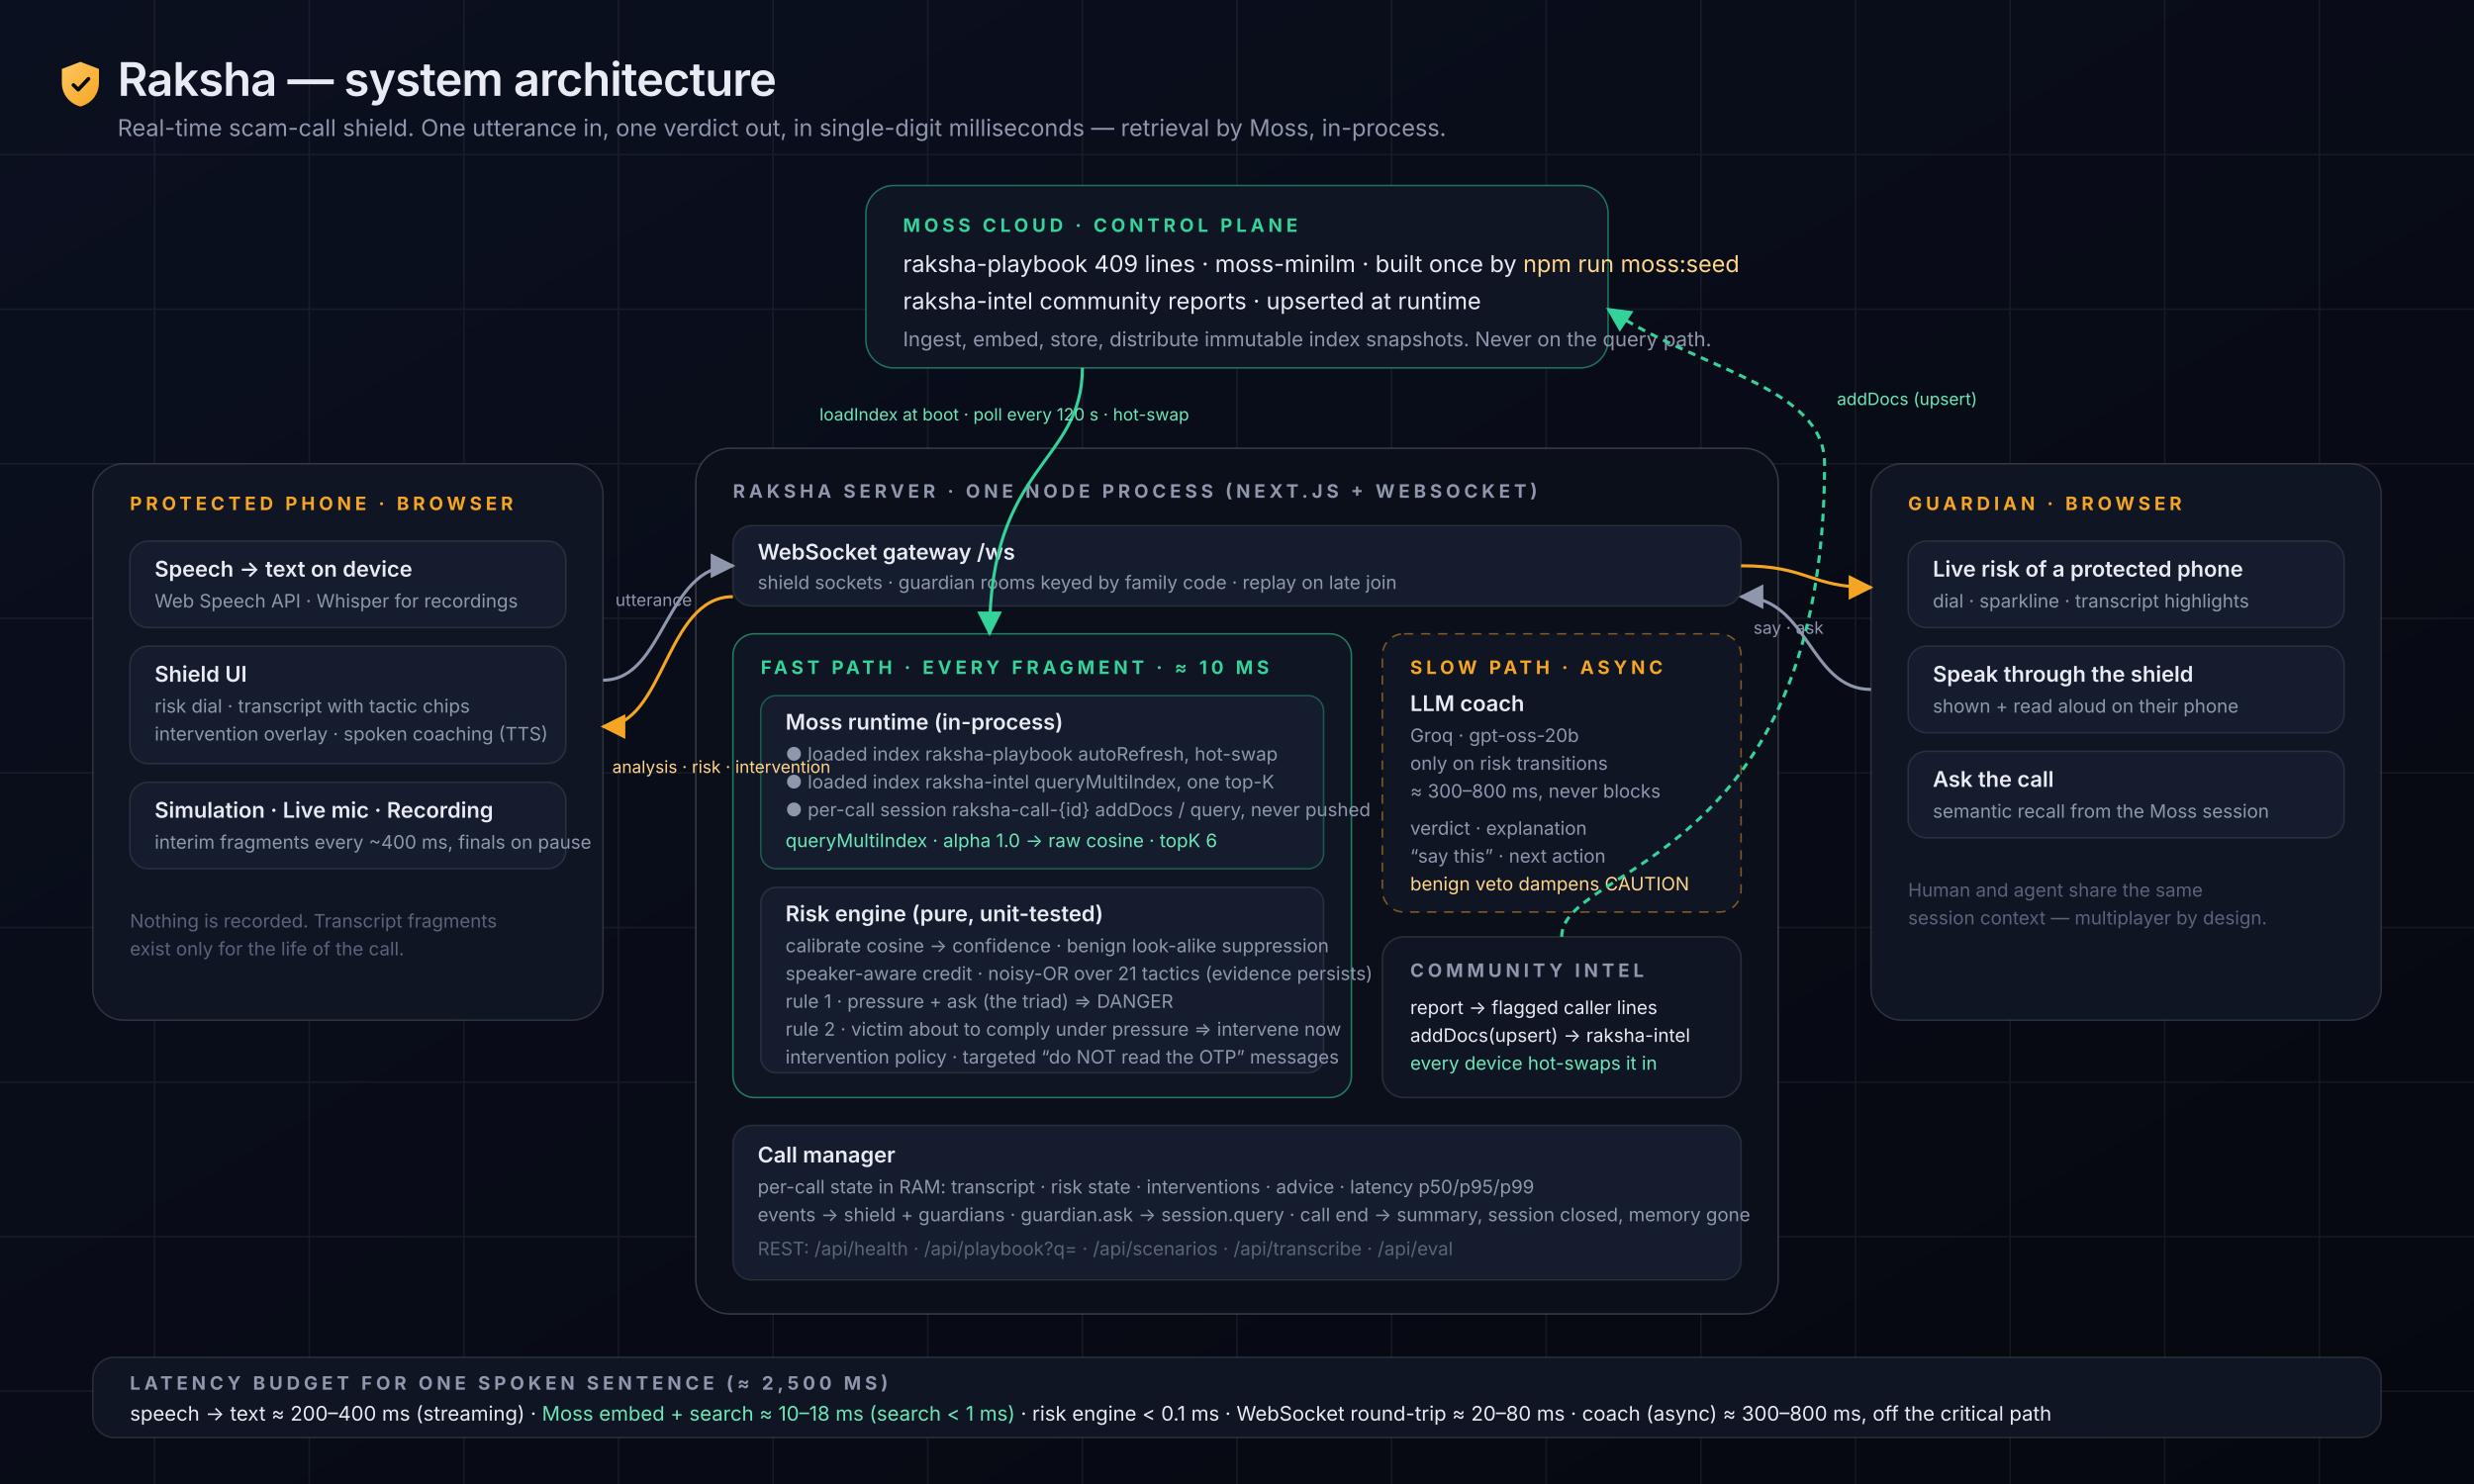
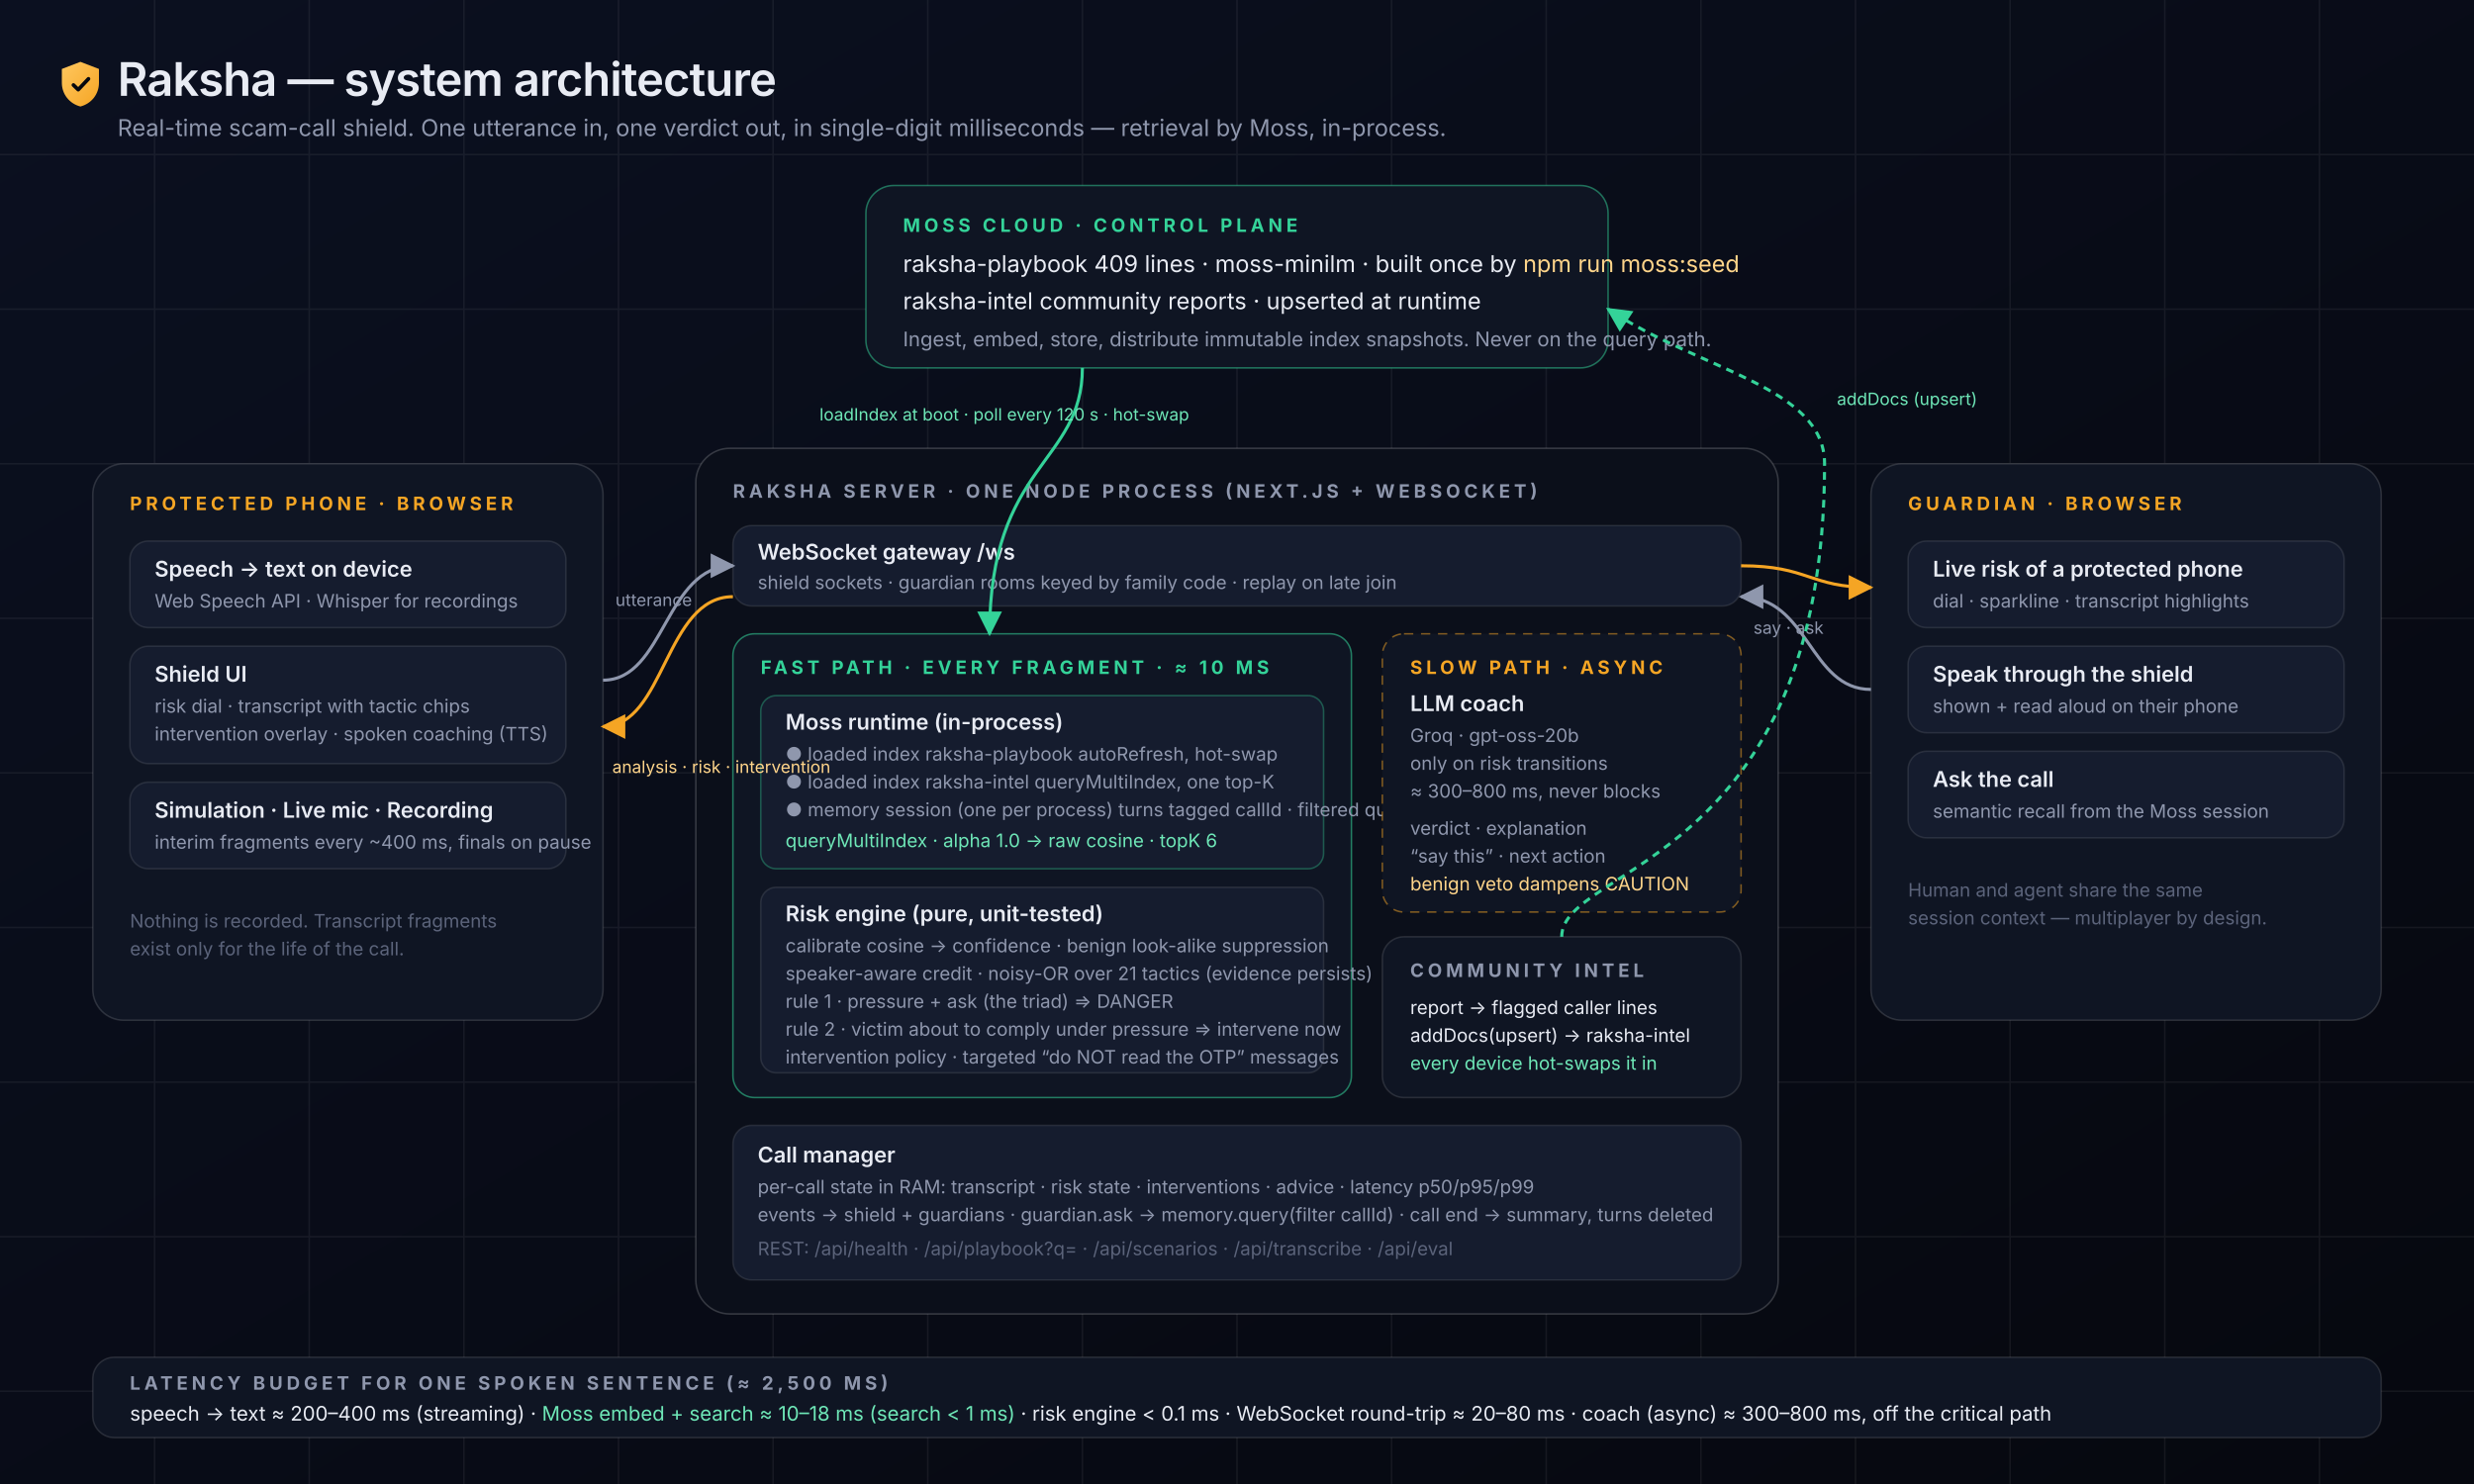
<svg xmlns="http://www.w3.org/2000/svg" width="1600" height="960" viewBox="0 0 1600 960" font-family="Inter, Segoe UI, Helvetica, Arial, sans-serif">
  <defs>
    <linearGradient id="bg" x1="0" y1="0" x2="1" y2="1">
      <stop offset="0" stop-color="#0b1020" />
      <stop offset="1" stop-color="#06080f" />
    </linearGradient>
    <linearGradient id="saf" x1="0" y1="0" x2="1" y2="1">
      <stop offset="0" stop-color="#ffc75f" />
      <stop offset="1" stop-color="#f5a524" />
    </linearGradient>
    <marker id="arrow" viewBox="0 0 10 10" refX="9" refY="5" markerWidth="8" markerHeight="8" orient="auto-start-reverse">
      <path d="M0,0 L10,5 L0,10 z" fill="#8f97ad" />
    </marker>
    <marker id="arrowMoss" viewBox="0 0 10 10" refX="9" refY="5" markerWidth="8" markerHeight="8" orient="auto-start-reverse">
      <path d="M0,0 L10,5 L0,10 z" fill="#34d399" />
    </marker>
    <marker id="arrowSaf" viewBox="0 0 10 10" refX="9" refY="5" markerWidth="8" markerHeight="8" orient="auto-start-reverse">
      <path d="M0,0 L10,5 L0,10 z" fill="#f5a524" />
    </marker>
    <filter id="glow">
      <feGaussianBlur stdDeviation="6" result="b" />
      <feMerge>
        <feMergeNode in="b" />
        <feMergeNode in="SourceGraphic" />
      </feMerge>
    </filter>
  </defs>
  <rect width="1600" height="960" fill="url(#bg)" />
  <g opacity="0.06" stroke="#ffffff">
    <path d="M0 0H1600" stroke-width="0" />
    <g id="grid">
      <path d="M100 0V960M200 0V960M300 0V960M400 0V960M500 0V960M600 0V960M700 0V960M800 0V960M900 0V960M1000 0V960M1100 0V960M1200 0V960M1300 0V960M1400 0V960M1500 0V960" />
      <path d="M0 100H1600M0 200H1600M0 300H1600M0 400H1600M0 500H1600M0 600H1600M0 700H1600M0 800H1600M0 900H1600" />
    </g>
  </g>
  <g>
    <path d="M52 40 40 44.6v9c0 7.4 5 13.5 12 15.3 7-1.8 12-7.9 12-15.3v-9L52 40Z" fill="url(#saf)" />
    <path d="M47.5 55 50.6 58l6.6-7" stroke="#06080f" stroke-width="2.4" fill="none" stroke-linecap="round" stroke-linejoin="round" />
    <text x="76" y="62" font-size="30" fill="#e8ebf3" font-weight="600" letter-spacing="-0.5">Raksha — system architecture</text>
    <text x="76" y="88" font-size="15" fill="#8f97ad">Real-time scam-call shield. One utterance in, one verdict out, in single-digit milliseconds — retrieval by Moss, in-process.</text>
  </g>
  <g>
    <rect x="560" y="120" width="480" height="118" rx="18" fill="#0f1523" stroke="#34d399" stroke-opacity="0.5" />
    <text x="584" y="150" font-size="12" fill="#34d399" letter-spacing="2.5" font-weight="700">MOSS CLOUD · CONTROL PLANE</text>
    <text x="584" y="176" font-size="15" fill="#e8ebf3">raksha-playbook   409 lines · moss-minilm · built once by <tspan fill="#ffd58a">npm run moss:seed</tspan>
    </text>
    <text x="584" y="200" font-size="15" fill="#e8ebf3">raksha-intel   community reports · upserted at runtime</text>
    <text x="584" y="224" font-size="13" fill="#8f97ad">Ingest, embed, store, distribute immutable index snapshots. Never on the query path.</text>
  </g>
  <g>
    <rect x="60" y="300" width="330" height="360" rx="20" fill="#0f1523" stroke="#ffffff" stroke-opacity="0.14" />
    <text x="84" y="330" font-size="12" fill="#f5a524" letter-spacing="2.5" font-weight="700">PROTECTED PHONE · BROWSER</text>
    <rect x="84" y="350" width="282" height="56" rx="12" fill="#151c2e" stroke="#ffffff" stroke-opacity="0.1" />
    <text x="100" y="373" font-size="14" fill="#e8ebf3" font-weight="600">Speech → text on device</text>
    <text x="100" y="393" font-size="12" fill="#8f97ad">Web Speech API · Whisper for recordings</text>
    <rect x="84" y="418" width="282" height="76" rx="12" fill="#151c2e" stroke="#ffffff" stroke-opacity="0.1" />
    <text x="100" y="441" font-size="14" fill="#e8ebf3" font-weight="600">Shield UI</text>
    <text x="100" y="461" font-size="12" fill="#8f97ad">risk dial · transcript with tactic chips</text>
    <text x="100" y="479" font-size="12" fill="#8f97ad">intervention overlay · spoken coaching (TTS)</text>
    <rect x="84" y="506" width="282" height="56" rx="12" fill="#151c2e" stroke="#ffffff" stroke-opacity="0.1" />
    <text x="100" y="529" font-size="14" fill="#e8ebf3" font-weight="600">Simulation · Live mic · Recording</text>
    <text x="100" y="549" font-size="12" fill="#8f97ad">interim fragments every ~400 ms, finals on pause</text>
    <text x="84" y="600" font-size="12" fill="#5b637a">Nothing is recorded. Transcript fragments</text>
    <text x="84" y="618" font-size="12" fill="#5b637a">exist only for the life of the call.</text>
  </g>
  <g>
    <rect x="450" y="290" width="700" height="560" rx="22" fill="#0b0f1a" stroke="#ffffff" stroke-opacity="0.18" />
    <text x="474" y="322" font-size="12" fill="#8f97ad" letter-spacing="2.5" font-weight="700">RAKSHA SERVER · ONE NODE PROCESS (NEXT.JS + WEBSOCKET)</text>
    <rect x="474" y="340" width="652" height="52" rx="12" fill="#151c2e" stroke="#ffffff" stroke-opacity="0.1" />
    <text x="490" y="362" font-size="14" fill="#e8ebf3" font-weight="600">WebSocket gateway  /ws</text>
    <text x="490" y="381" font-size="12" fill="#8f97ad">shield sockets · guardian rooms keyed by family code · replay on late join</text>
    <rect x="474" y="410" width="400" height="300" rx="14" fill="#0f1523" stroke="#34d399" stroke-opacity="0.55" />
    <text x="492" y="436" font-size="12" fill="#34d399" letter-spacing="2.5" font-weight="700">FAST PATH · EVERY FRAGMENT · ≈ 10 MS</text>
    <rect x="492" y="450" width="364" height="112" rx="10" fill="#151c2e" stroke="#34d399" stroke-opacity="0.35" />
    <text x="508" y="472" font-size="14" fill="#e8ebf3" font-weight="600">Moss runtime (in-process)</text>
    <text x="508" y="492" font-size="12" fill="#8f97ad">● loaded index  raksha-playbook   autoRefresh, hot-swap</text>
    <text x="508" y="510" font-size="12" fill="#8f97ad">● loaded index  raksha-intel        queryMultiIndex, one top-K</text>
-     <text x="508" y="528" font-size="12" fill="#8f97ad">● per-call session  raksha-call-{id}   addDocs / query, never pushed</text>
+     <text x="508" y="528" font-size="12" fill="#8f97ad">● memory session (one per process)   turns tagged callId · filtered query · never pushed</text>
    <text x="508" y="548" font-size="12" fill="#6ee7b7">queryMultiIndex · alpha 1.0 → raw cosine · topK 6</text>
    <rect x="492" y="574" width="364" height="120" rx="10" fill="#151c2e" stroke="#ffffff" stroke-opacity="0.1" />
    <text x="508" y="596" font-size="14" fill="#e8ebf3" font-weight="600">Risk engine (pure, unit-tested)</text>
    <text x="508" y="616" font-size="12" fill="#8f97ad">calibrate cosine → confidence · benign look-alike suppression</text>
    <text x="508" y="634" font-size="12" fill="#8f97ad">speaker-aware credit · noisy-OR over 21 tactics (evidence persists)</text>
    <text x="508" y="652" font-size="12" fill="#8f97ad">rule 1 · pressure + ask (the triad) ⇒ DANGER</text>
    <text x="508" y="670" font-size="12" fill="#8f97ad">rule 2 · victim about to comply under pressure ⇒ intervene now</text>
    <text x="508" y="688" font-size="12" fill="#8f97ad">intervention policy · targeted “do NOT read the OTP” messages</text>
    <rect x="894" y="410" width="232" height="180" rx="14" fill="#0f1523" stroke="#f5a524" stroke-opacity="0.5" stroke-dasharray="6 5" />
    <text x="912" y="436" font-size="12" fill="#f5a524" letter-spacing="2.5" font-weight="700">SLOW PATH · ASYNC</text>
    <text x="912" y="460" font-size="14" fill="#e8ebf3" font-weight="600">LLM coach</text>
    <text x="912" y="480" font-size="12" fill="#8f97ad">Groq · gpt-oss-20b</text>
    <text x="912" y="498" font-size="12" fill="#8f97ad">only on risk transitions</text>
    <text x="912" y="516" font-size="12" fill="#8f97ad">≈ 300–800 ms, never blocks</text>
    <text x="912" y="540" font-size="12" fill="#8f97ad">verdict · explanation</text>
    <text x="912" y="558" font-size="12" fill="#8f97ad">“say this” · next action</text>
    <text x="912" y="576" font-size="12" fill="#ffd58a">benign veto dampens CAUTION</text>
    <rect x="894" y="606" width="232" height="104" rx="14" fill="#0f1523" stroke="#ffffff" stroke-opacity="0.12" />
    <text x="912" y="632" font-size="12" fill="#8f97ad" letter-spacing="2.5" font-weight="700">COMMUNITY INTEL</text>
    <text x="912" y="656" font-size="12" fill="#e8ebf3">report → flagged caller lines</text>
    <text x="912" y="674" font-size="12" fill="#e8ebf3">addDocs(upsert) → raksha-intel</text>
    <text x="912" y="692" font-size="12" fill="#6ee7b7">every device hot-swaps it in</text>
    <rect x="474" y="728" width="652" height="100" rx="12" fill="#151c2e" stroke="#ffffff" stroke-opacity="0.1" />
    <text x="490" y="752" font-size="14" fill="#e8ebf3" font-weight="600">Call manager</text>
    <text x="490" y="772" font-size="12" fill="#8f97ad">per-call state in RAM: transcript · risk state · interventions · advice · latency p50/p95/p99</text>
-     <text x="490" y="790" font-size="12" fill="#8f97ad">events → shield + guardians  ·  guardian.ask → session.query  ·  call end → summary, session closed, memory gone</text>
+     <text x="490" y="790" font-size="12" fill="#8f97ad">events → shield + guardians  ·  guardian.ask → memory.query(filter callId)  ·  call end → summary, turns deleted</text>
    <text x="490" y="812" font-size="12" fill="#5b637a">REST: /api/health · /api/playbook?q= · /api/scenarios · /api/transcribe · /api/eval</text>
  </g>
  <g>
    <rect x="1210" y="300" width="330" height="360" rx="20" fill="#0f1523" stroke="#ffffff" stroke-opacity="0.14" />
    <text x="1234" y="330" font-size="12" fill="#f5a524" letter-spacing="2.5" font-weight="700">GUARDIAN · BROWSER</text>
    <rect x="1234" y="350" width="282" height="56" rx="12" fill="#151c2e" stroke="#ffffff" stroke-opacity="0.1" />
    <text x="1250" y="373" font-size="14" fill="#e8ebf3" font-weight="600">Live risk of a protected phone</text>
    <text x="1250" y="393" font-size="12" fill="#8f97ad">dial · sparkline · transcript highlights</text>
    <rect x="1234" y="418" width="282" height="56" rx="12" fill="#151c2e" stroke="#ffffff" stroke-opacity="0.1" />
    <text x="1250" y="441" font-size="14" fill="#e8ebf3" font-weight="600">Speak through the shield</text>
    <text x="1250" y="461" font-size="12" fill="#8f97ad">shown + read aloud on their phone</text>
    <rect x="1234" y="486" width="282" height="56" rx="12" fill="#151c2e" stroke="#ffffff" stroke-opacity="0.1" />
    <text x="1250" y="509" font-size="14" fill="#e8ebf3" font-weight="600">Ask the call</text>
    <text x="1250" y="529" font-size="12" fill="#8f97ad">semantic recall from the Moss session</text>
    <text x="1234" y="580" font-size="12" fill="#5b637a">Human and agent share the same</text>
    <text x="1234" y="598" font-size="12" fill="#5b637a">session context — multiplayer by design.</text>
  </g>
  <path d="M390 440 C430 440 430 366 474 366" fill="none" stroke="#8f97ad" stroke-width="2" marker-end="url(#arrow)" />
  <text x="398" y="392" font-size="11" fill="#8f97ad">utterance</text>
  <path d="M474 386 C430 386 430 470 390 470" fill="none" stroke="#f5a524" stroke-width="2" marker-end="url(#arrowSaf)" />
  <text x="396" y="500" font-size="11" fill="#ffd58a">analysis · risk · intervention</text>
  <path d="M1126 366 C1170 366 1170 380 1210 380" fill="none" stroke="#f5a524" stroke-width="2" marker-end="url(#arrowSaf)" />
  <path d="M1210 446 C1170 446 1170 386 1126 386" fill="none" stroke="#8f97ad" stroke-width="2" marker-end="url(#arrow)" />
  <text x="1134" y="410" font-size="11" fill="#8f97ad">say · ask</text>
  <path d="M700 238 C700 300 640 300 640 410" fill="none" stroke="#34d399" stroke-width="2" marker-end="url(#arrowMoss)" />
  <text x="530" y="272" font-size="11" fill="#6ee7b7">loadIndex at boot · poll every 120 s · hot-swap</text>
  <path d="M1010 606 C1010 560 1180 560 1180 300 C1180 250 1100 240 1040 200" fill="none" stroke="#34d399" stroke-width="2" stroke-dasharray="5 4" marker-end="url(#arrowMoss)" />
  <text x="1188" y="262" font-size="11" fill="#6ee7b7">addDocs (upsert)</text>
  <g>
    <rect x="60" y="878" width="1480" height="52" rx="14" fill="#0f1523" stroke="#ffffff" stroke-opacity="0.12" />
    <text x="84" y="899" font-size="12" fill="#8f97ad" letter-spacing="2.5" font-weight="700">LATENCY BUDGET FOR ONE SPOKEN SENTENCE (≈ 2,500 MS)</text>
    <text x="84" y="919" font-size="13" fill="#e8ebf3">speech → text ≈ 200–400 ms (streaming)   ·   <tspan fill="#6ee7b7">Moss embed + search ≈ 10–18 ms (search &lt; 1 ms)</tspan>   ·   risk engine &lt; 0.1 ms   ·   WebSocket round-trip ≈ 20–80 ms   ·   coach (async) ≈ 300–800 ms, off the critical path</text>
  </g>
</svg>
